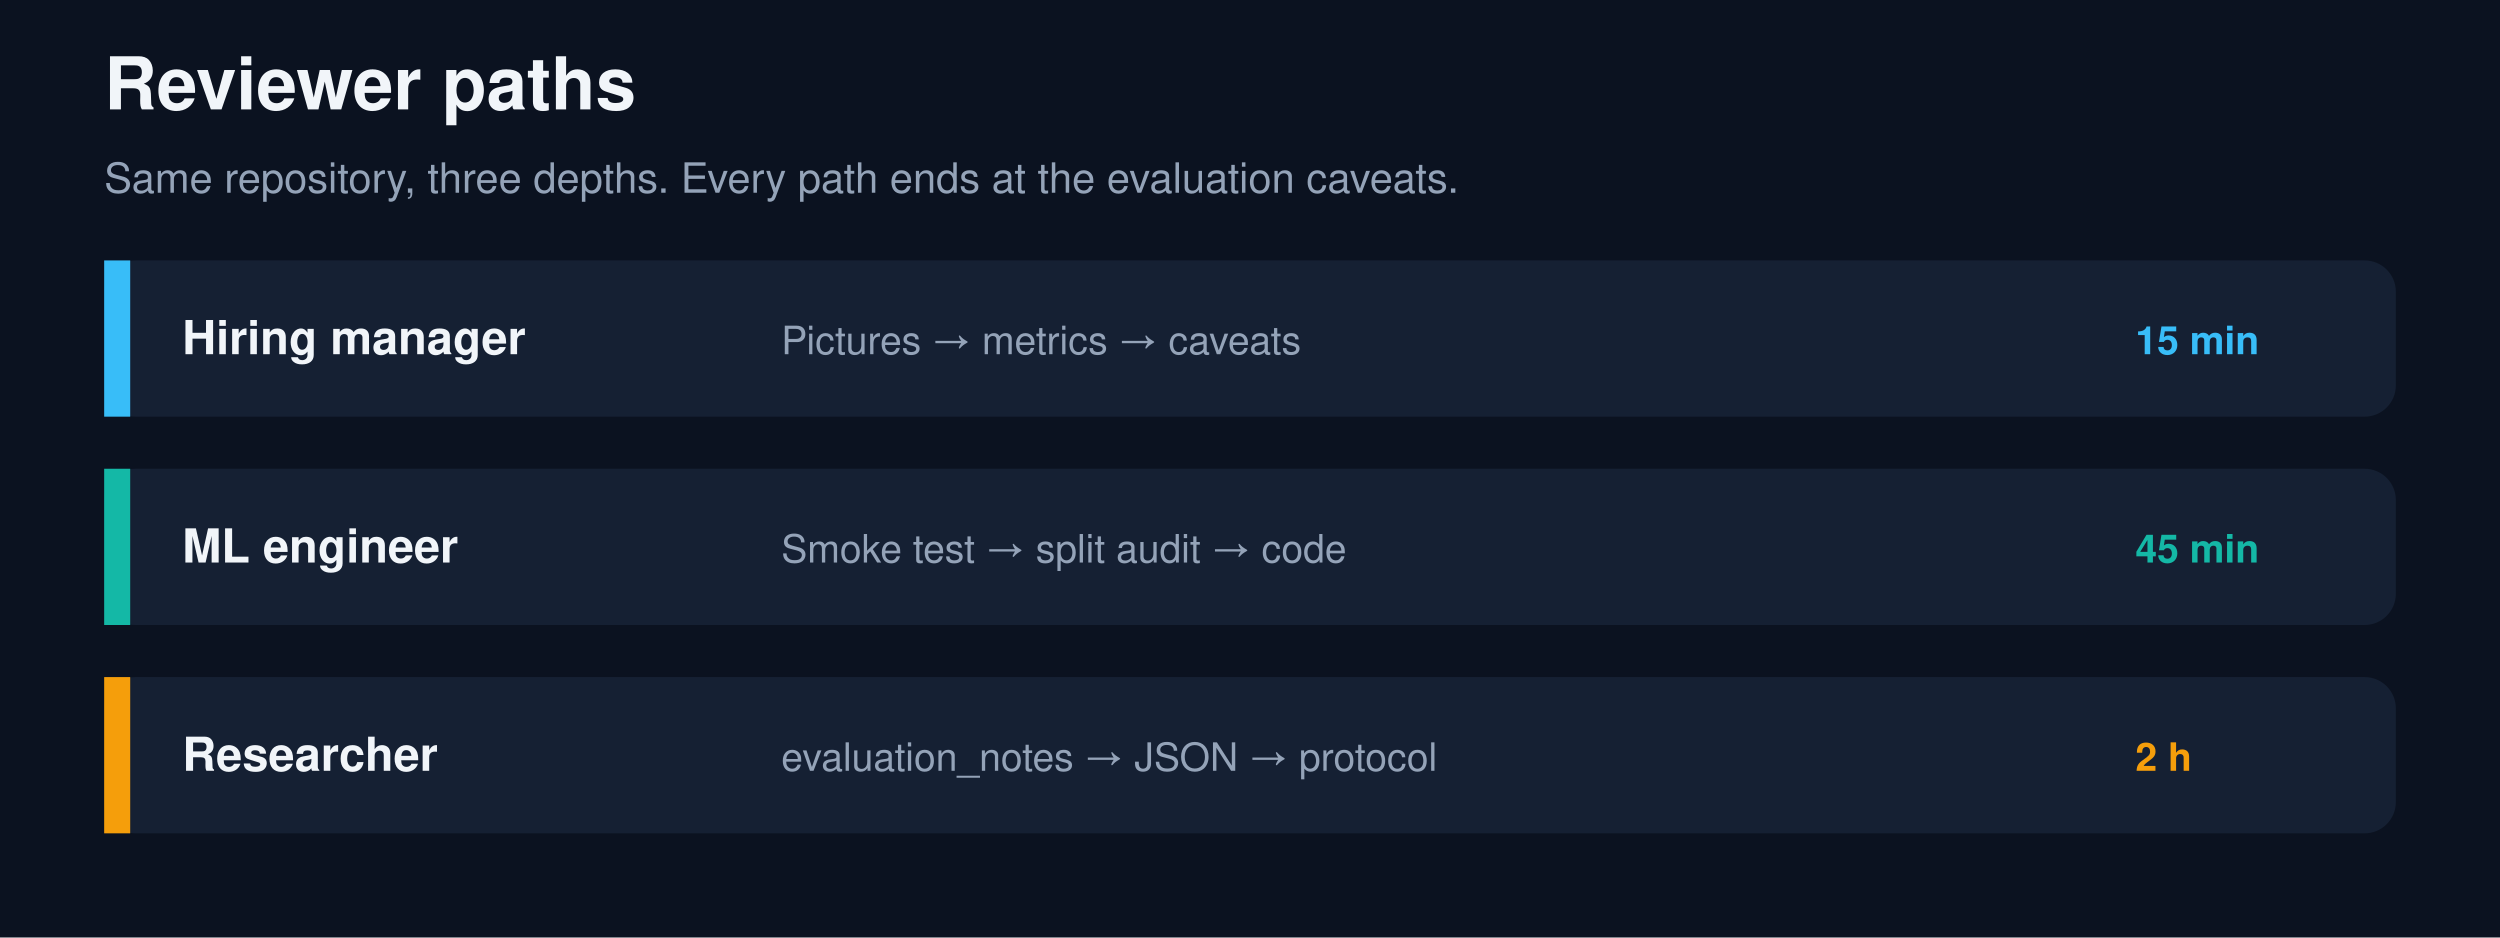
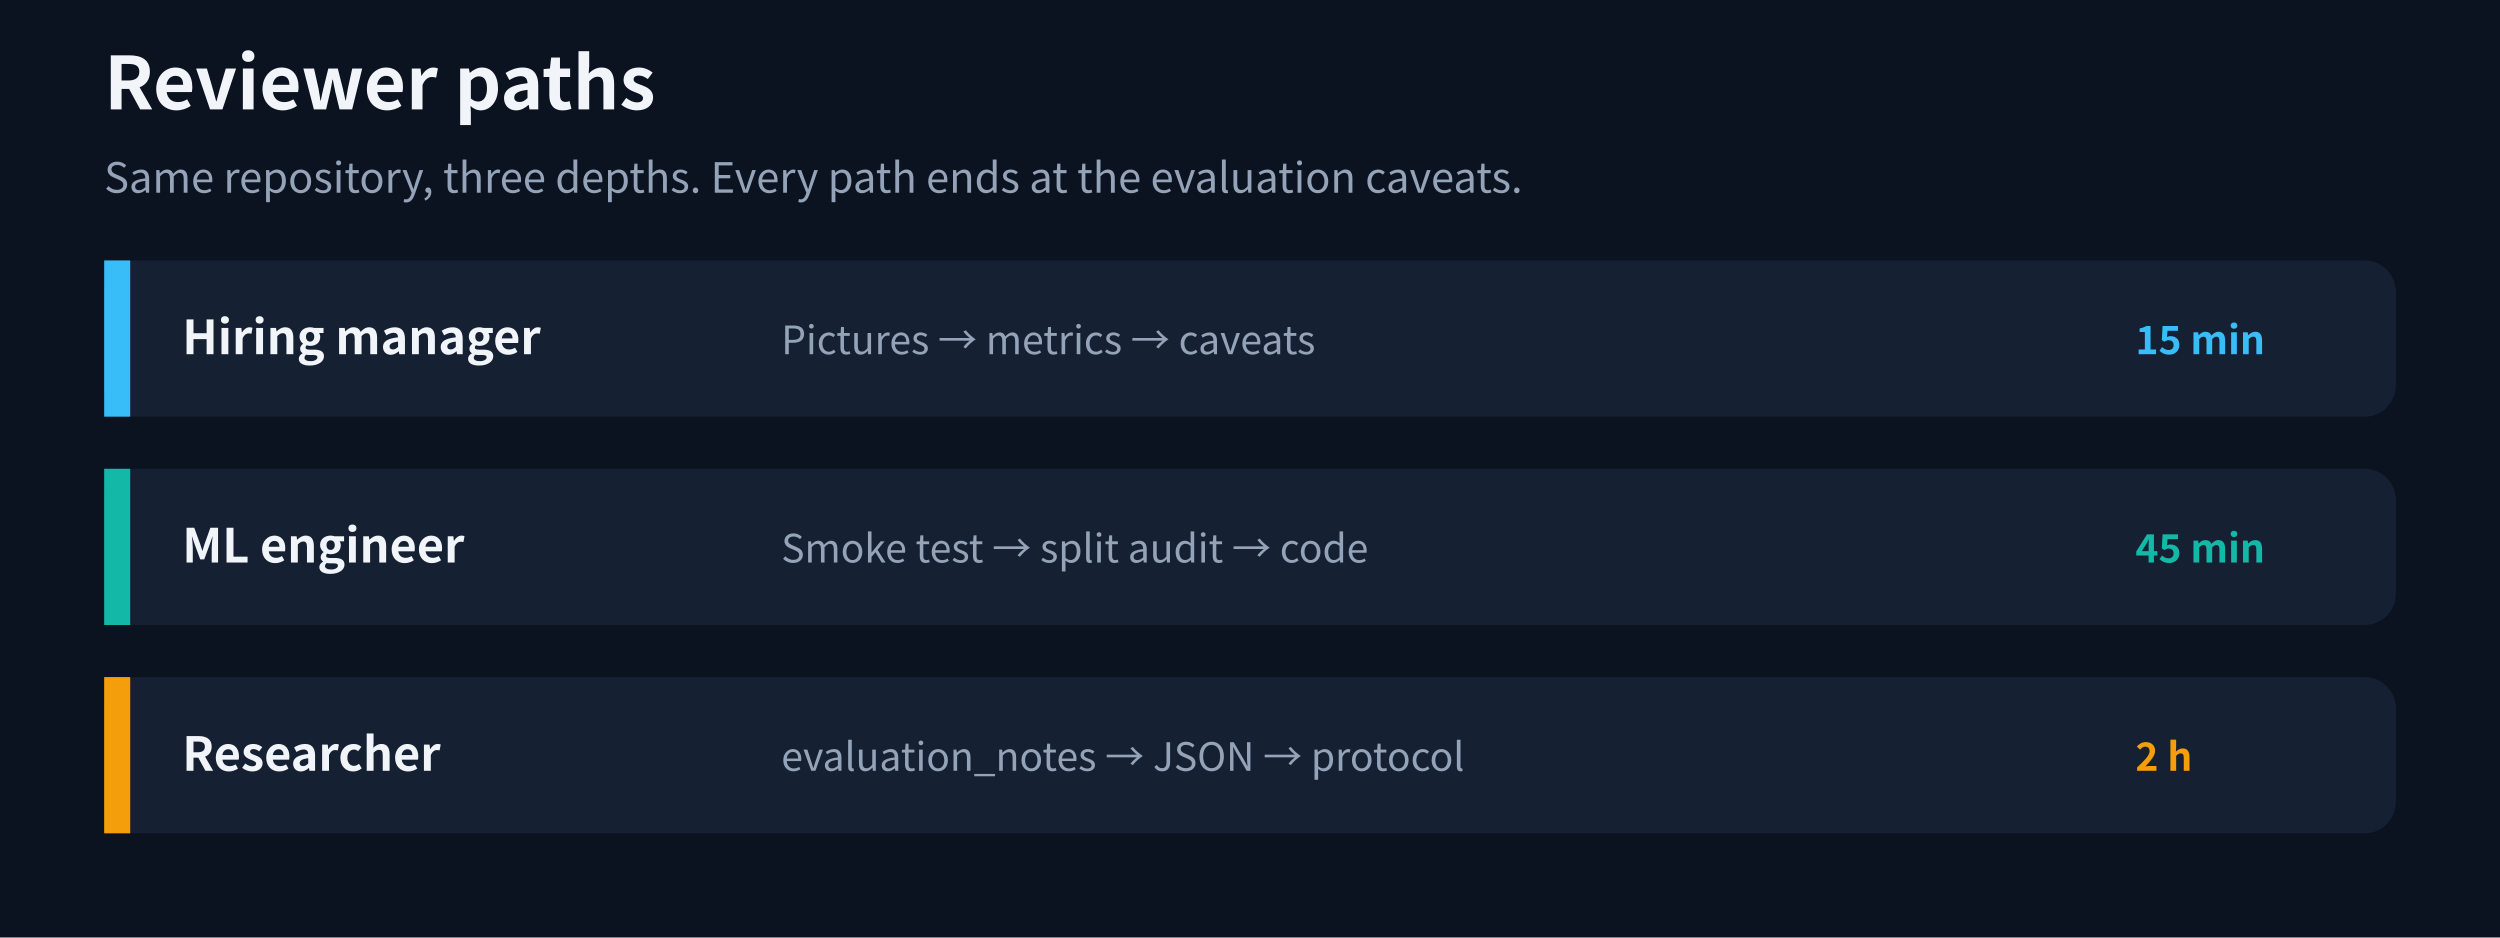
<svg xmlns="http://www.w3.org/2000/svg" viewBox="0 0 960 360" width="100%" preserveAspectRatio="xMidYMid meet" role="img" aria-labelledby="title desc">
  <rect width="960" height="360" fill="#0B1220" />
-   <g font-family="Helvetica, Arial, sans-serif">
+   <g font-family="'Hiragino Sans', 'Hiragino Kaku Gothic ProN', 'Noto Sans CJK JP', 'Yu Gothic', 'Helvetica Neue', Helvetica, Arial, sans-serif">
    <text x="40" y="42" fill="#F1F5F9" font-size="28" font-weight="700">Reviewer paths</text>
    <text x="40" y="74" fill="#94A3B8" font-size="16">Same repository, three depths. Every path ends at the evaluation caveats.</text>
    <rect x="40" y="100" rx="12" ry="12" width="880" height="60" fill="#152033" />
    <rect x="40" y="100" width="10" height="60" fill="#38BDF8" />
    <text x="70" y="136" fill="#F1F5F9" font-size="18" font-weight="700">Hiring manager</text>
    <text x="300" y="136" fill="#94A3B8" font-size="15">Pictures → metrics → caveats</text>
    <text x="820" y="136" fill="#38BDF8" font-size="15" font-weight="700">15 min</text>
    <rect x="40" y="180" rx="12" ry="12" width="880" height="60" fill="#152033" />
    <rect x="40" y="180" width="10" height="60" fill="#14B8A6" />
    <text x="70" y="216" fill="#F1F5F9" font-size="18" font-weight="700">ML engineer</text>
    <text x="300" y="216" fill="#94A3B8" font-size="15">Smoke test → split audit → code</text>
    <text x="820" y="216" fill="#14B8A6" font-size="15" font-weight="700">45 min</text>
    <rect x="40" y="260" rx="12" ry="12" width="880" height="60" fill="#152033" />
    <rect x="40" y="260" width="10" height="60" fill="#F59E0B" />
    <text x="70" y="296" fill="#F1F5F9" font-size="18" font-weight="700">Researcher</text>
    <text x="300" y="296" fill="#94A3B8" font-size="15">evaluation_notes → JSON → protocol</text>
    <text x="820" y="296" fill="#F59E0B" font-size="15" font-weight="700">2 h</text>
  </g>
</svg>
